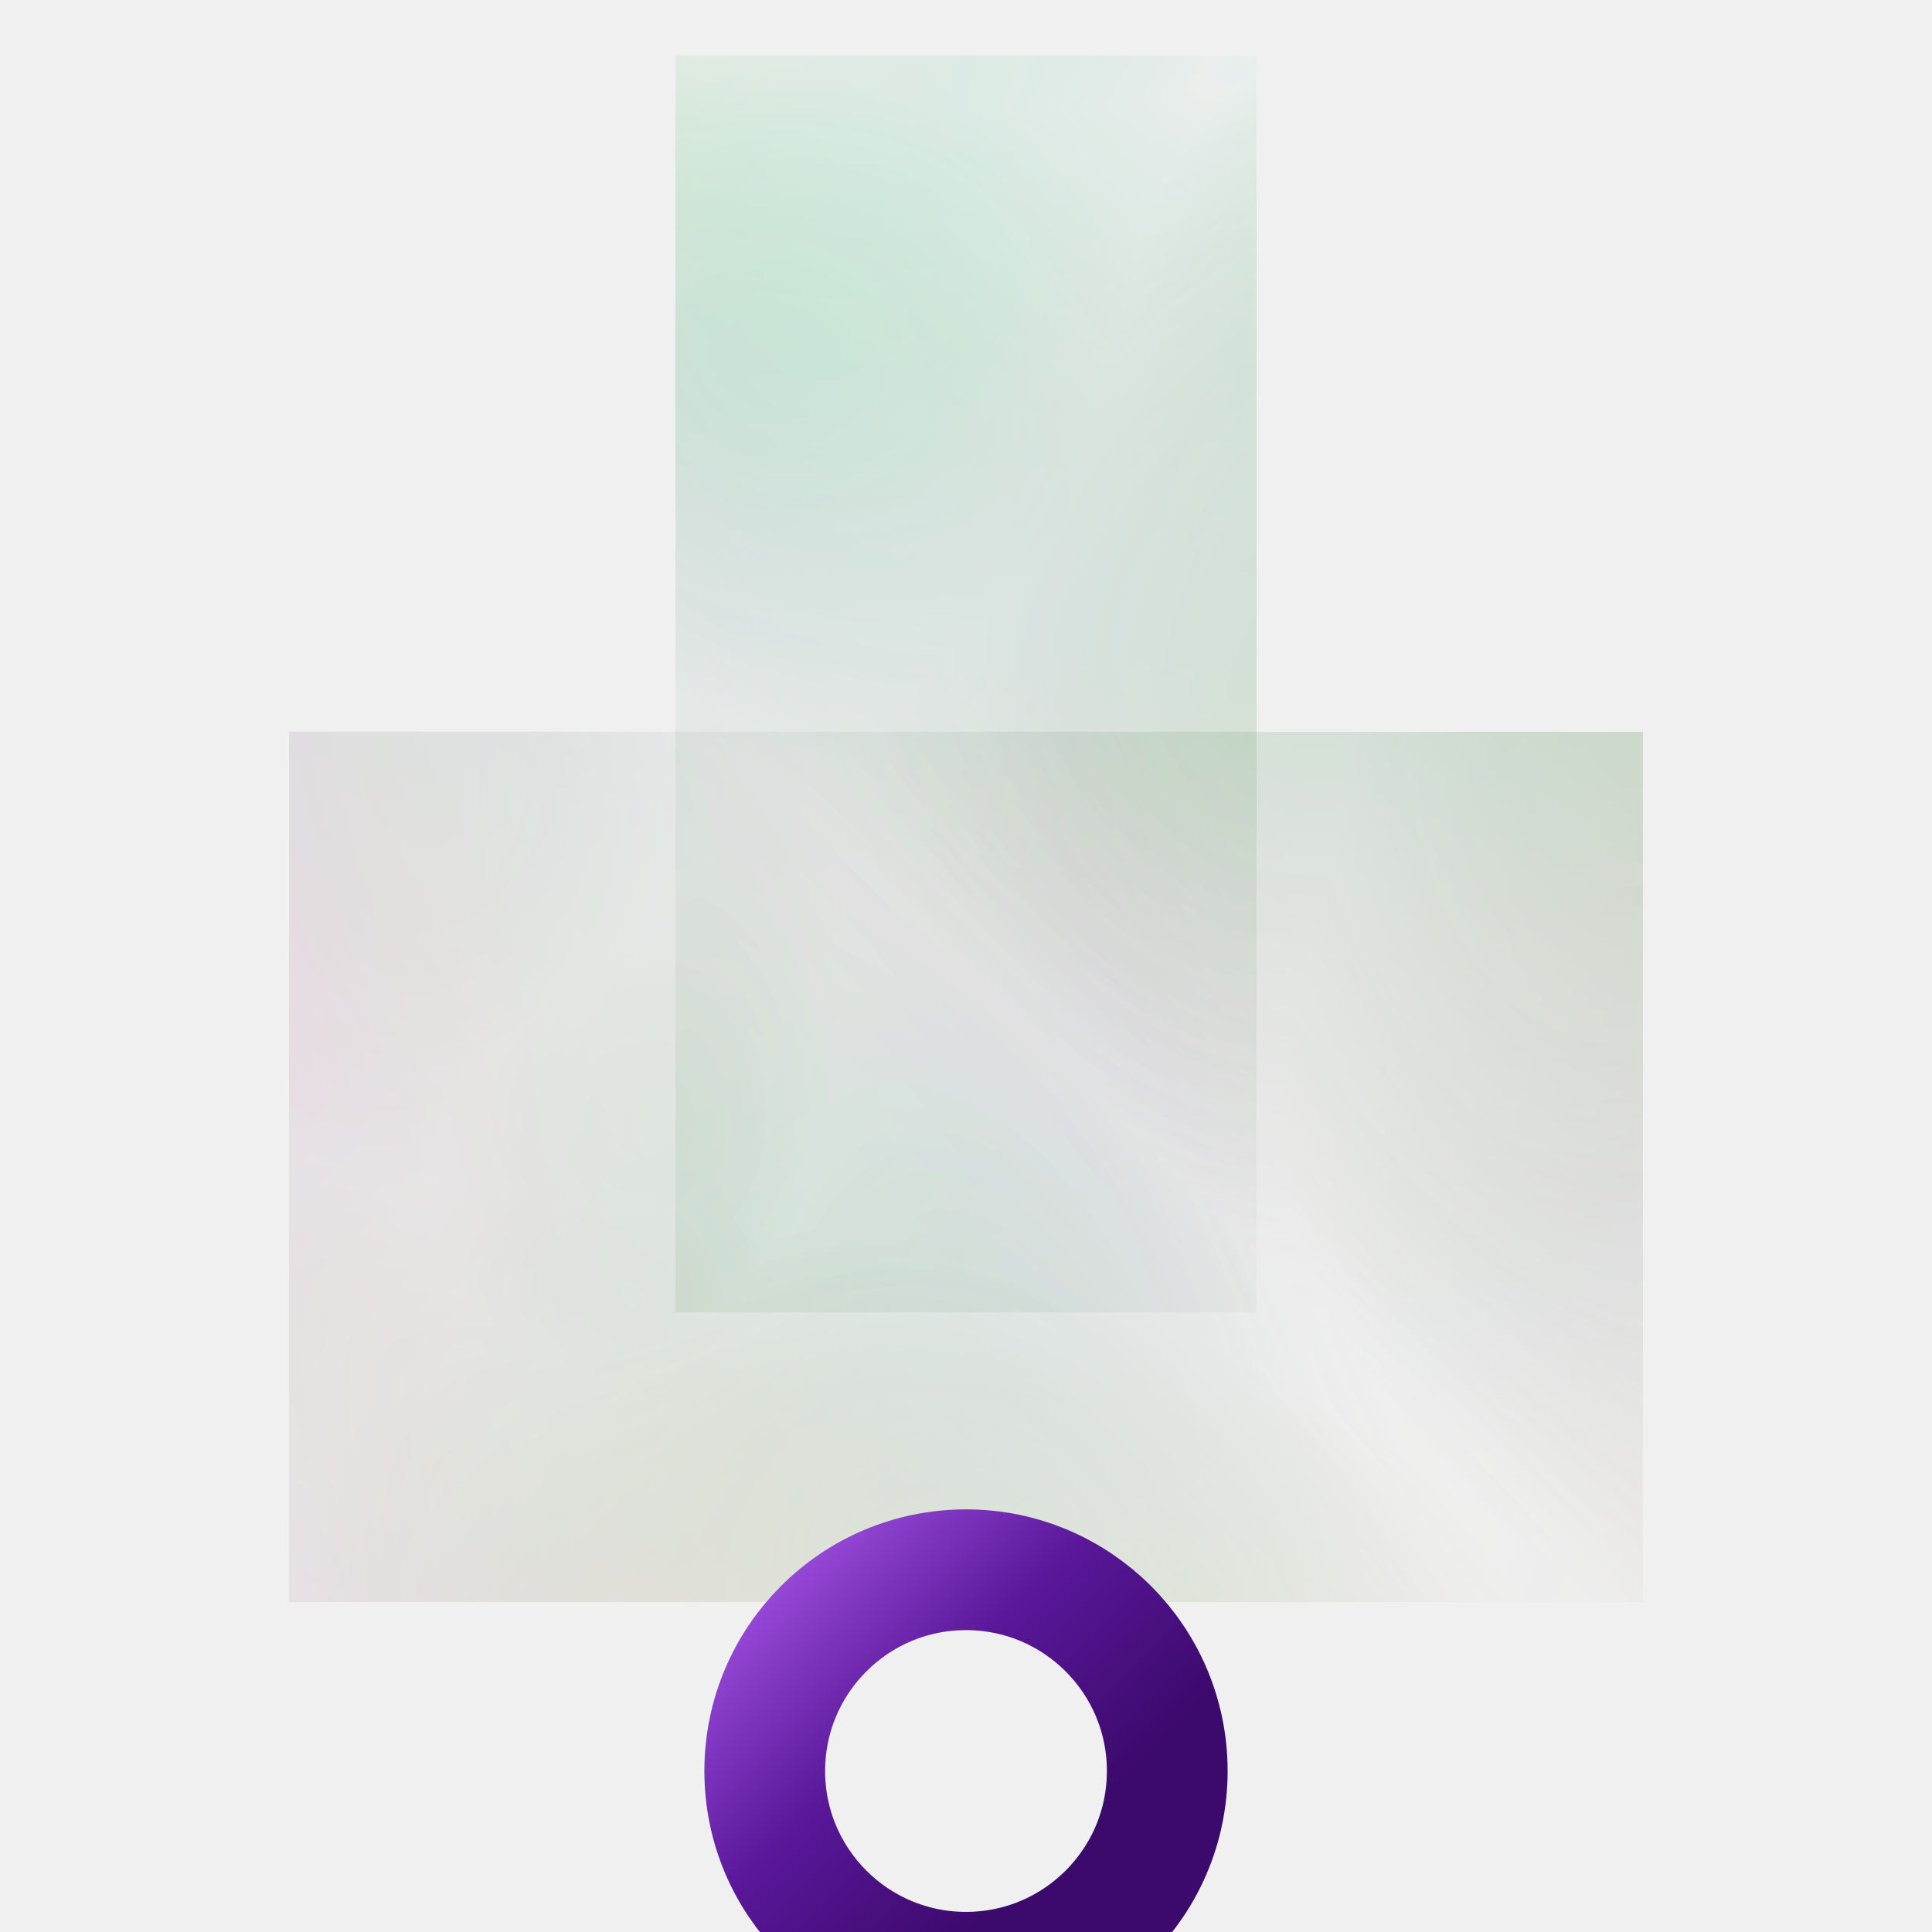
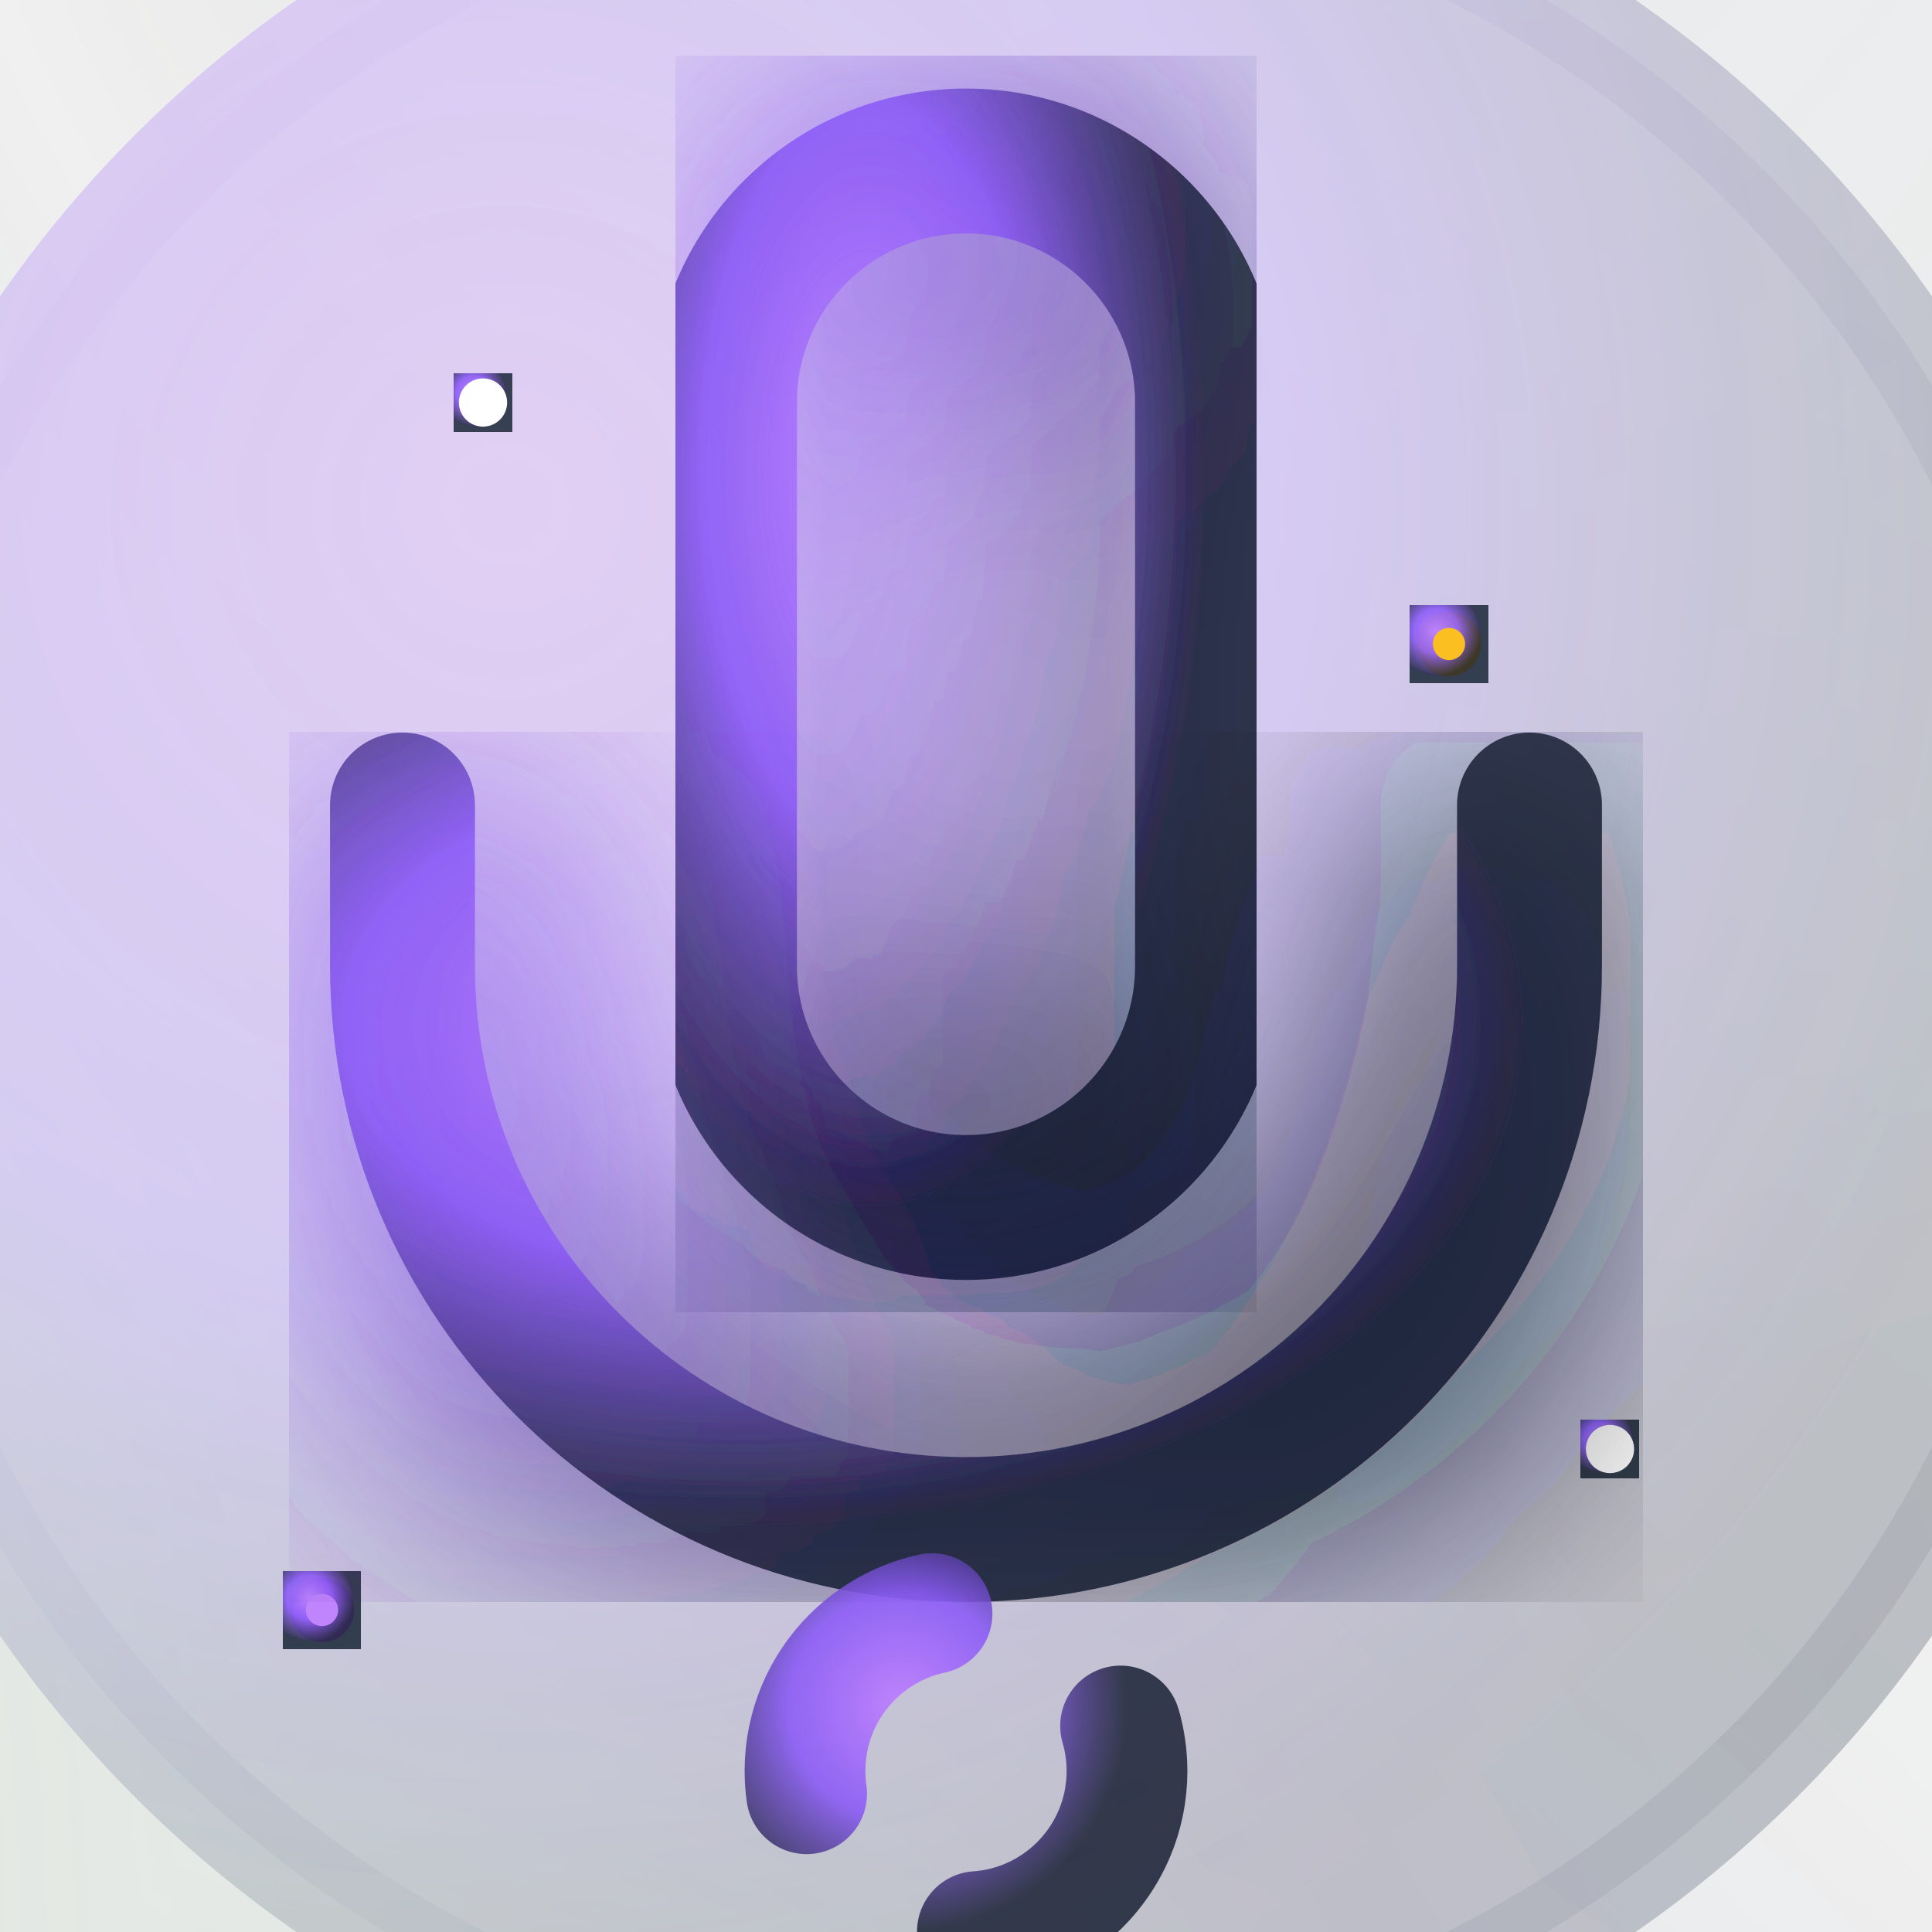
- <svg xmlns="http://www.w3.org/2000/svg" viewBox="0 0 24 24" fill="none" stroke="#7b2cbf" stroke-width="1.2" stroke-linecap="round" stroke-linejoin="round">
+ <svg xmlns="http://www.w3.org/2000/svg" viewBox="0 0 24 24" fill="none" stroke="url(#galaxy)" stroke-width="1.2" stroke-linecap="round" stroke-linejoin="round">
  <defs>
-     <linearGradient id="plasma" x1="0%" y1="0%" x2="100%" y2="0%" gradientTransform="rotate(45)">
-       <stop offset="0%" stop-color="#9d4edd">
-         <animate attributeName="stop-color" values="#9d4edd;#c77dff;#9d4edd" dur="2s" repeatCount="indefinite" />
+     <radialGradient id="galaxy" cx="30%" cy="30%" r="70%">
+       <stop offset="0%" stop-color="#c084fc" stop-opacity="1">
+         <animate attributeName="stop-color" values="#c084fc;#f472b6;#c084fc" dur="5s" repeatCount="indefinite" />
      </stop>
-       <stop offset="50%" stop-color="#5a189a">
-         <animate attributeName="stop-color" values="#5a189a;#7b2cbf;#5a189a" dur="2s" repeatCount="indefinite" />
+       <stop offset="50%" stop-color="#8b5cf6" stop-opacity="0.9">
+         <animate attributeName="stop-color" values="#8b5cf6;#6366f1;#8b5cf6" dur="5s" repeatCount="indefinite" />
      </stop>
-       <stop offset="100%" stop-color="#3c096c">
-         <animate attributeName="stop-color" values="#3c096c;#9d4edd;#3c096c" dur="2s" repeatCount="indefinite" />
-       </stop>
-     </linearGradient>
-     <filter id="plasma-flow">
-       <feTurbulence baseFrequency="0.03" numOctaves="3" seed="2" />
-       <feColorMatrix in="turbulence" mode="saturate" values="2" />
+       <stop offset="100%" stop-color="#0f172a" stop-opacity="0.8" />
+     </radialGradient>
+     <filter id="star-glow">
+       <feGaussianBlur stdDeviation="2" result="blur" />
+       <feMerge>
+         <feMergeNode in="blur" />
+         <feMergeNode in="blur" />
+         <feMergeNode in="SourceGraphic" />
+       </feMerge>
+     </filter>
+     <filter id="nebula">
+       <feTurbulence baseFrequency="0.01" numOctaves="3" seed="3" />
+       <feColorMatrix in="turbulence" mode="saturate" values="5" />
+       <feBlend in="SourceGraphic" mode="screen" />
    </filter>
  </defs>
-   <path d="M12 2a3 3 0 0 0-3 3v7a3 3 0 1 0 6 0V5a3 3 0 0 0-3-3z" stroke="url(#plasma)" stroke-width="2" filter="url(#plasma-flow)" />
-   <path d="M19 10v2a7 7 0 0 1-14 0v-2" stroke="url(#plasma)" stroke-width="2" filter="url(#plasma-flow)" />
-   <circle cx="12" cy="22" r="2.5" fill="none" stroke="url(#plasma)" stroke-width="1.5">
-     <animate attributeName="r" values="2.5;3;2.5" dur="2s" repeatCount="indefinite" />
+   <circle cx="12" cy="12" r="14" fill="url(#galaxy)" opacity="0.3" filter="url(#nebula)" />
+   <circle cx="6" cy="5" r="0.3" fill="#ffffff" filter="url(#star-glow)">
+     <animate attributeName="opacity" values="1;0.3;1" dur="2s" repeatCount="indefinite" />
  </circle>
+   <circle cx="18" cy="8" r="0.4" fill="#fbbf24" filter="url(#star-glow)">
+     <animate attributeName="opacity" values="0.5;1;0.5" dur="3s" repeatCount="indefinite" />
+   </circle>
+   <circle cx="20" cy="18" r="0.3" fill="#ffffff" filter="url(#star-glow)">
+     <animate attributeName="opacity" values="1;0.4;1" dur="2.5s" repeatCount="indefinite" />
+   </circle>
+   <circle cx="4" cy="20" r="0.4" fill="#c084fc" filter="url(#star-glow)">
+     <animate attributeName="opacity" values="0.6;1;0.6" dur="4s" repeatCount="indefinite" />
+   </circle>
+   <path d="M12 2a3 3 0 0 0-3 3v7a3 3 0 1 0 6 0V5a3 3 0 0 0-3-3z" stroke="url(#galaxy)" stroke-width="1.8" filter="url(#star-glow)" />
+   <path d="M19 10v2a7 7 0 0 1-14 0v-2" stroke="url(#galaxy)" stroke-width="1.8" filter="url(#star-glow)" />
+   <circle cx="12" cy="22" r="2" fill="none" stroke="url(#galaxy)" stroke-width="1.5" stroke-dasharray="3 3">
+     <animate attributeName="r" values="2;2.5;2" dur="2s" repeatCount="indefinite" />
+     <animate attributeName="opacity" values="1;0.5;1" dur="2s" repeatCount="indefinite" />
+   </circle>
+   <line x1="12" y1="19" x2="12" y2="21" stroke="url(#galaxy)" stroke-width="2" stroke-dasharray="2 2" filter="url(#star-glow)" />
</svg>
